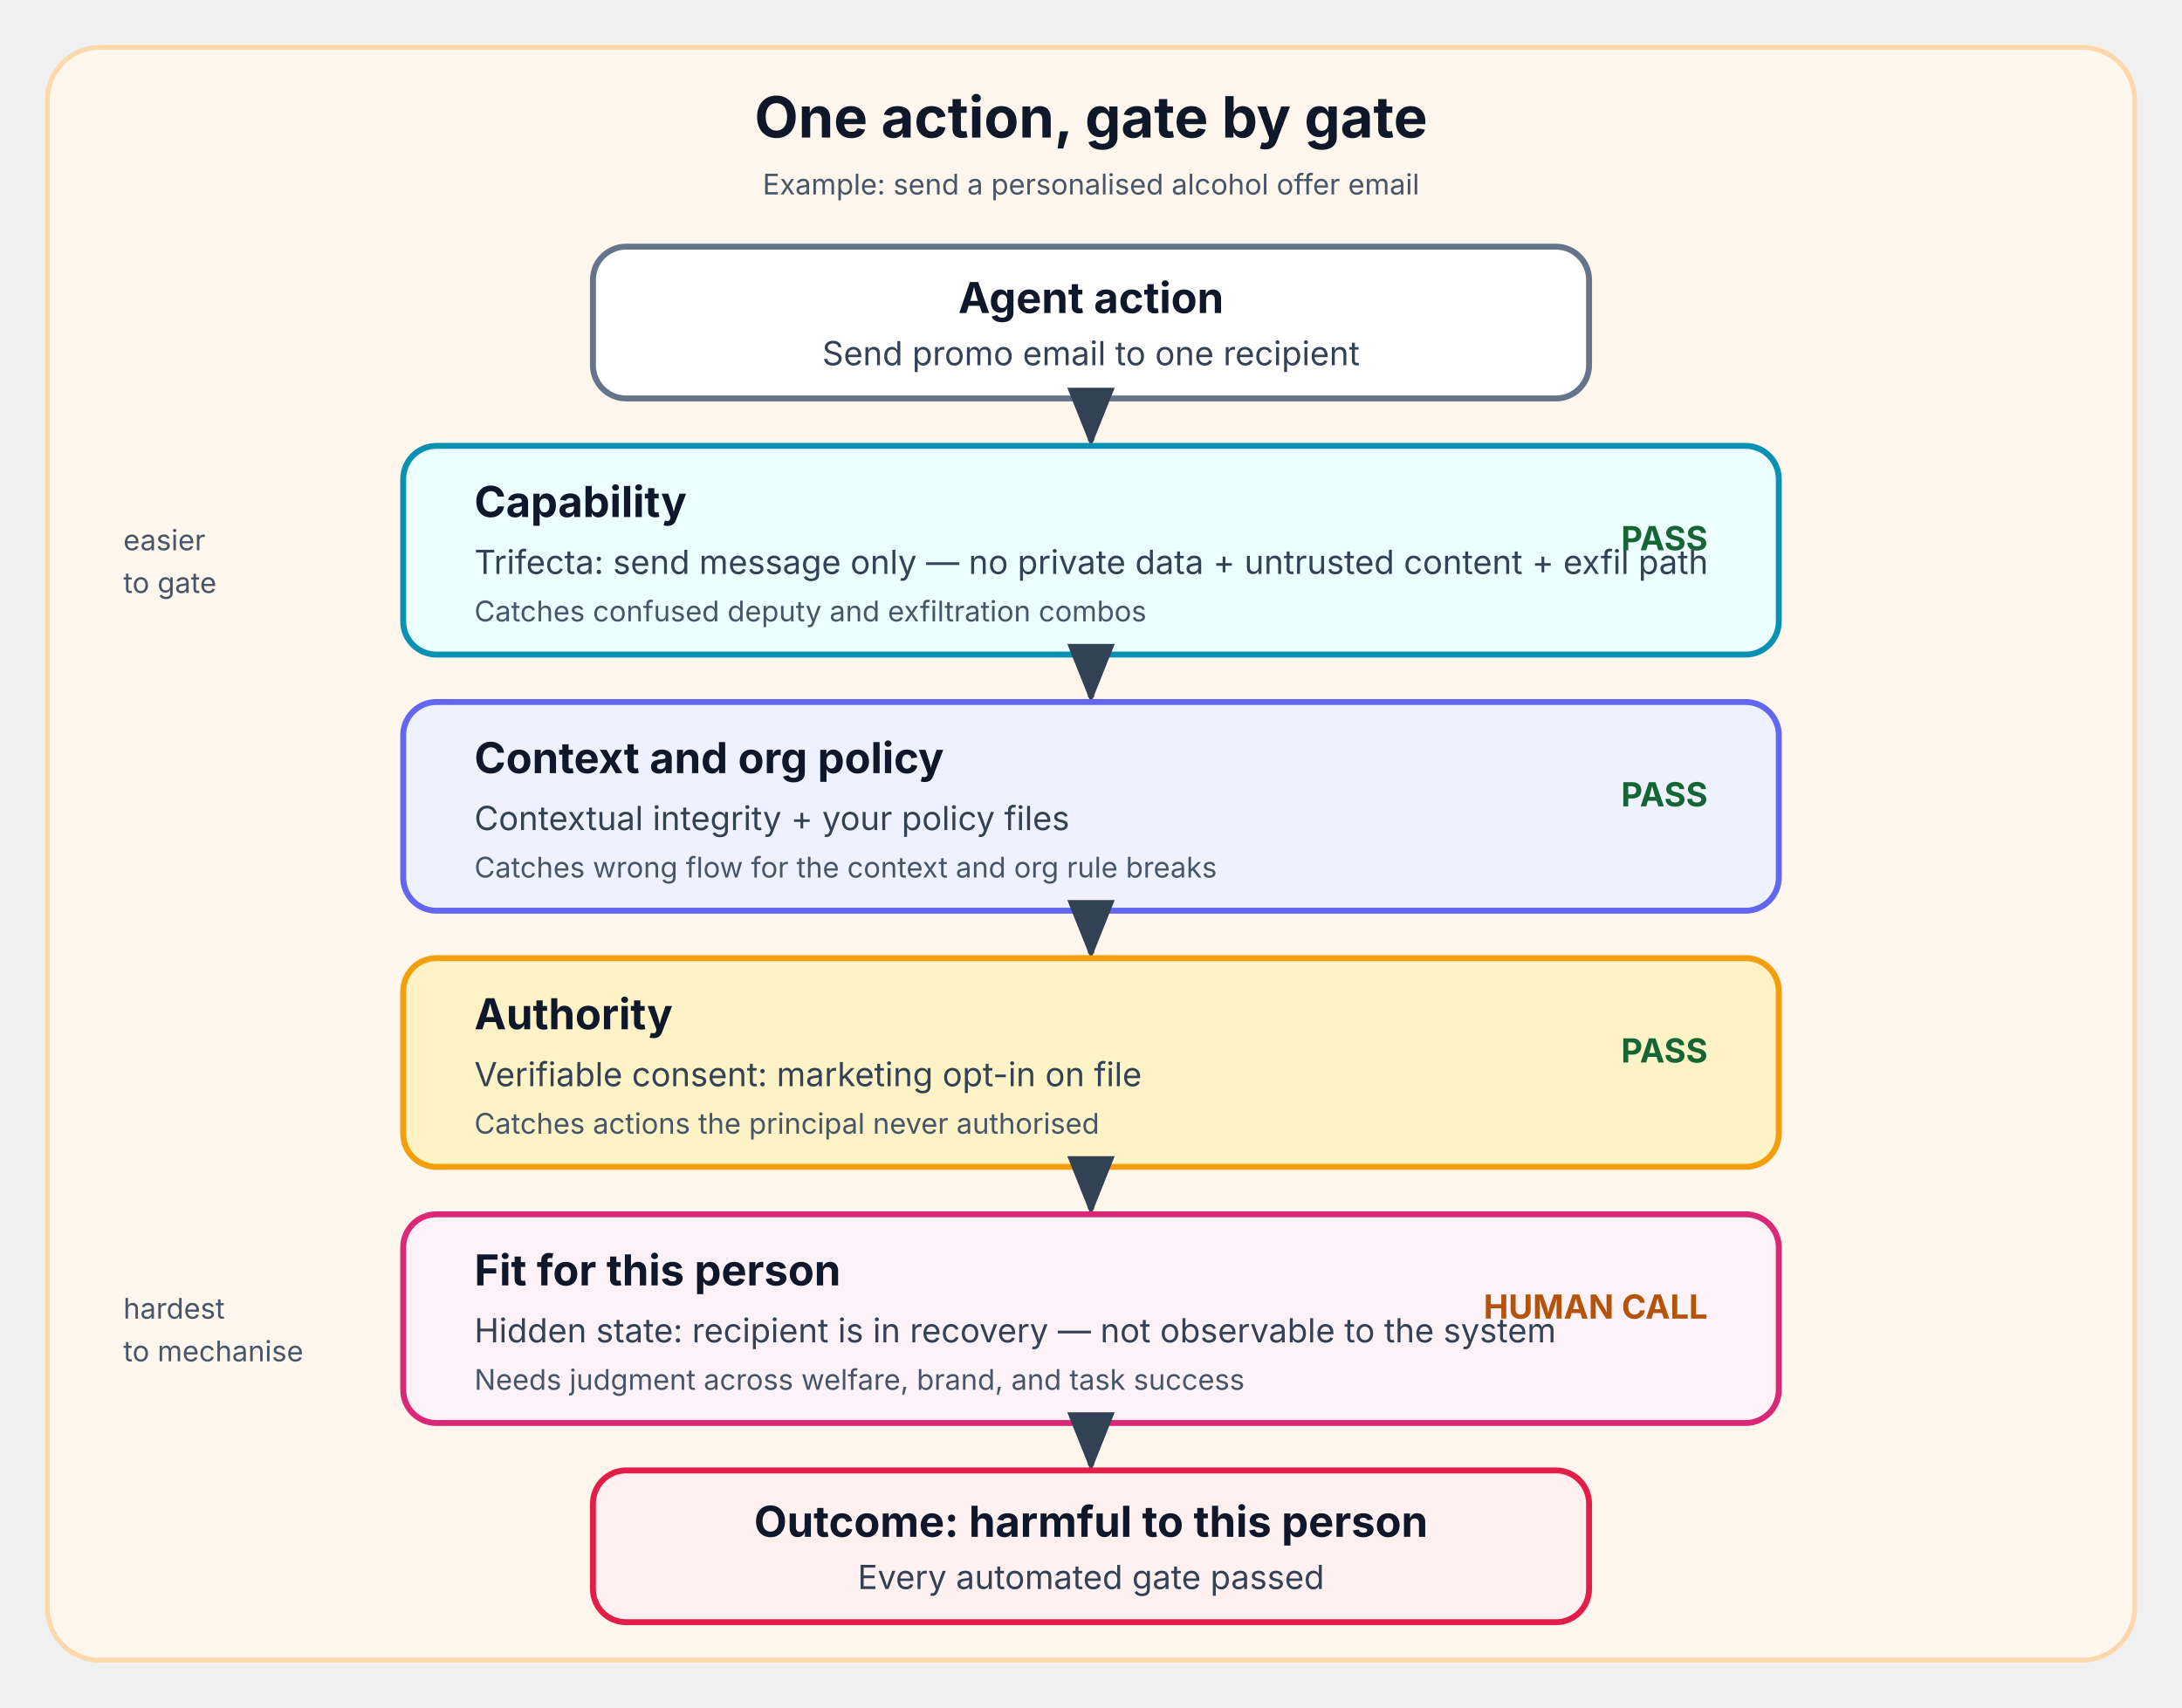
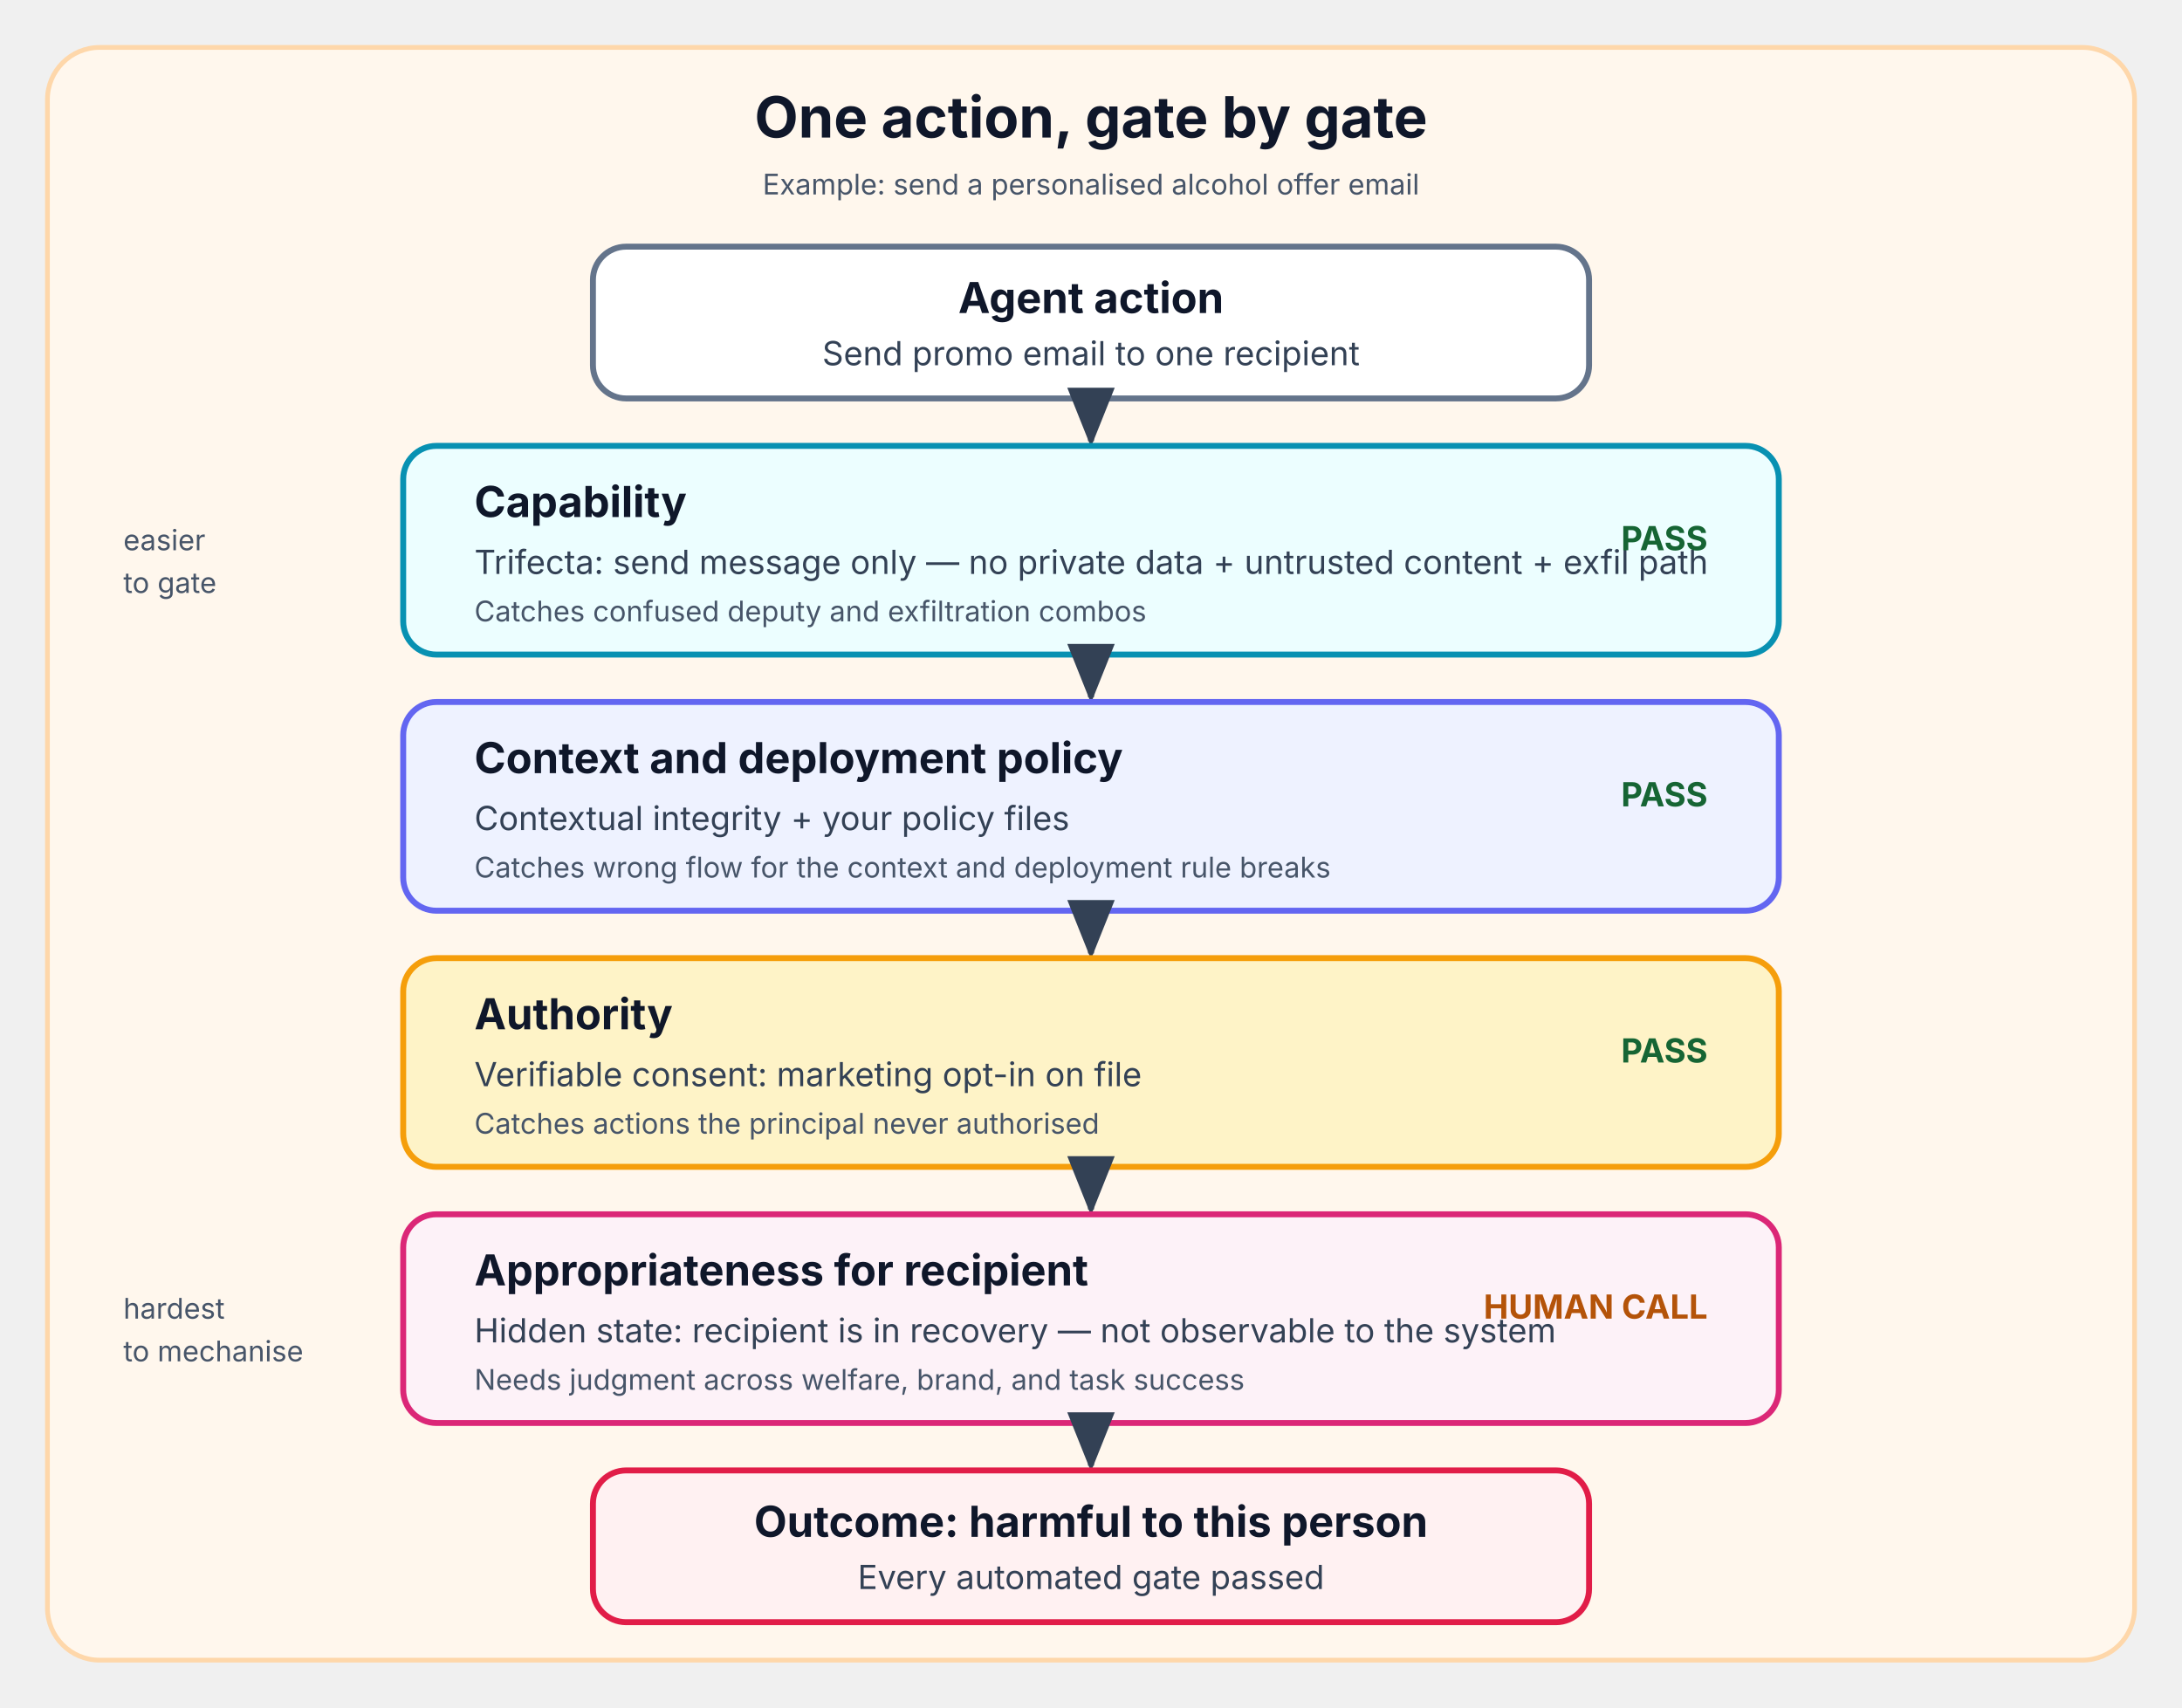
<svg xmlns="http://www.w3.org/2000/svg" viewBox="0 0 920 720" role="img" aria-labelledby="title desc">
  <defs>
    <marker id="arrow" markerWidth="10" markerHeight="8" refX="9" refY="4" orient="auto">
      <path d="M0,0 L10,4 L0,8 Z" fill="#334155" />
    </marker>
    <style>
      text { font-family: ui-sans-serif, system-ui, -apple-system, BlinkMacSystemFont, "Segoe UI", sans-serif; }
      .title { fill: #0f172a; font-size: 24px; font-weight: 700; }
      .label { fill: #0f172a; font-size: 18px; font-weight: 700; }
      .small { fill: #334155; font-size: 14px; }
      .tiny { fill: #475569; font-size: 12px; }
      .pass { fill: #166534; font-size: 14px; font-weight: 700; }
      .warn { fill: #b45309; font-size: 14px; font-weight: 700; }
      .box { stroke-width: 2.5; rx: 14; }
      .arrow { stroke: #334155; stroke-width: 2.5; fill: none; marker-end: url(#arrow); }
    </style>
  </defs>
  <rect x="20" y="20" width="880" height="680" rx="22" fill="#fff7ed" stroke="#fed7aa" stroke-width="2" />
  <text x="460" y="58" text-anchor="middle" class="title">One action, gate by gate</text>
  <text x="460" y="82" text-anchor="middle" class="tiny">Example: send a personalised alcohol offer email</text>
  <rect x="250" y="104" width="420" height="64" class="box" fill="#ffffff" stroke="#64748b" />
  <text x="460" y="132" text-anchor="middle" class="label">Agent action</text>
  <text x="460" y="154" text-anchor="middle" class="small">Send promo email to one recipient</text>
  <path class="arrow" d="M460 168 V186" />
  <rect x="170" y="188" width="580" height="88" class="box" fill="#ecfeff" stroke="#0891b2" />
  <text x="200" y="218" class="label">Capability</text>
  <text x="200" y="242" class="small">Trifecta: send message only — no private data + untrusted content + exfil path</text>
  <text x="200" y="262" class="tiny">Catches confused deputy and exfiltration combos</text>
  <text x="720" y="232" text-anchor="end" class="pass">PASS</text>
  <path class="arrow" d="M460 276 V294" />
  <rect x="170" y="296" width="580" height="88" class="box" fill="#eef2ff" stroke="#6366f1" />
-   <text x="200" y="326" class="label">Context and org policy</text>
+   <text x="200" y="326" class="label">Context and deployment policy</text>
  <text x="200" y="350" class="small">Contextual integrity + your policy files</text>
-   <text x="200" y="370" class="tiny">Catches wrong flow for the context and org rule breaks</text>
+   <text x="200" y="370" class="tiny">Catches wrong flow for the context and deployment rule breaks</text>
  <text x="720" y="340" text-anchor="end" class="pass">PASS</text>
  <path class="arrow" d="M460 384 V402" />
  <rect x="170" y="404" width="580" height="88" class="box" fill="#fef3c7" stroke="#f59e0b" />
  <text x="200" y="434" class="label">Authority</text>
  <text x="200" y="458" class="small">Verifiable consent: marketing opt-in on file</text>
  <text x="200" y="478" class="tiny">Catches actions the principal never authorised</text>
  <text x="720" y="448" text-anchor="end" class="pass">PASS</text>
  <path class="arrow" d="M460 492 V510" />
  <rect x="170" y="512" width="580" height="88" class="box" fill="#fdf2f8" stroke="#db2777" />
-   <text x="200" y="542" class="label">Fit for this person</text>
+   <text x="200" y="542" class="label">Appropriateness for recipient</text>
  <text x="200" y="566" class="small">Hidden state: recipient is in recovery — not observable to the system</text>
  <text x="200" y="586" class="tiny">Needs judgment across welfare, brand, and task success</text>
  <text x="720" y="556" text-anchor="end" class="warn">HUMAN CALL</text>
  <path class="arrow" d="M460 600 V618" />
  <rect x="250" y="620" width="420" height="64" class="box" fill="#fff1f2" stroke="#e11d48" />
  <text x="460" y="648" text-anchor="middle" class="label">Outcome: harmful to this person</text>
  <text x="460" y="670" text-anchor="middle" class="small">Every automated gate passed</text>
  <text x="52" y="232" class="tiny">easier</text>
  <text x="52" y="250" class="tiny">to gate</text>
  <text x="52" y="556" class="tiny">hardest</text>
  <text x="52" y="574" class="tiny">to mechanise</text>
</svg>
